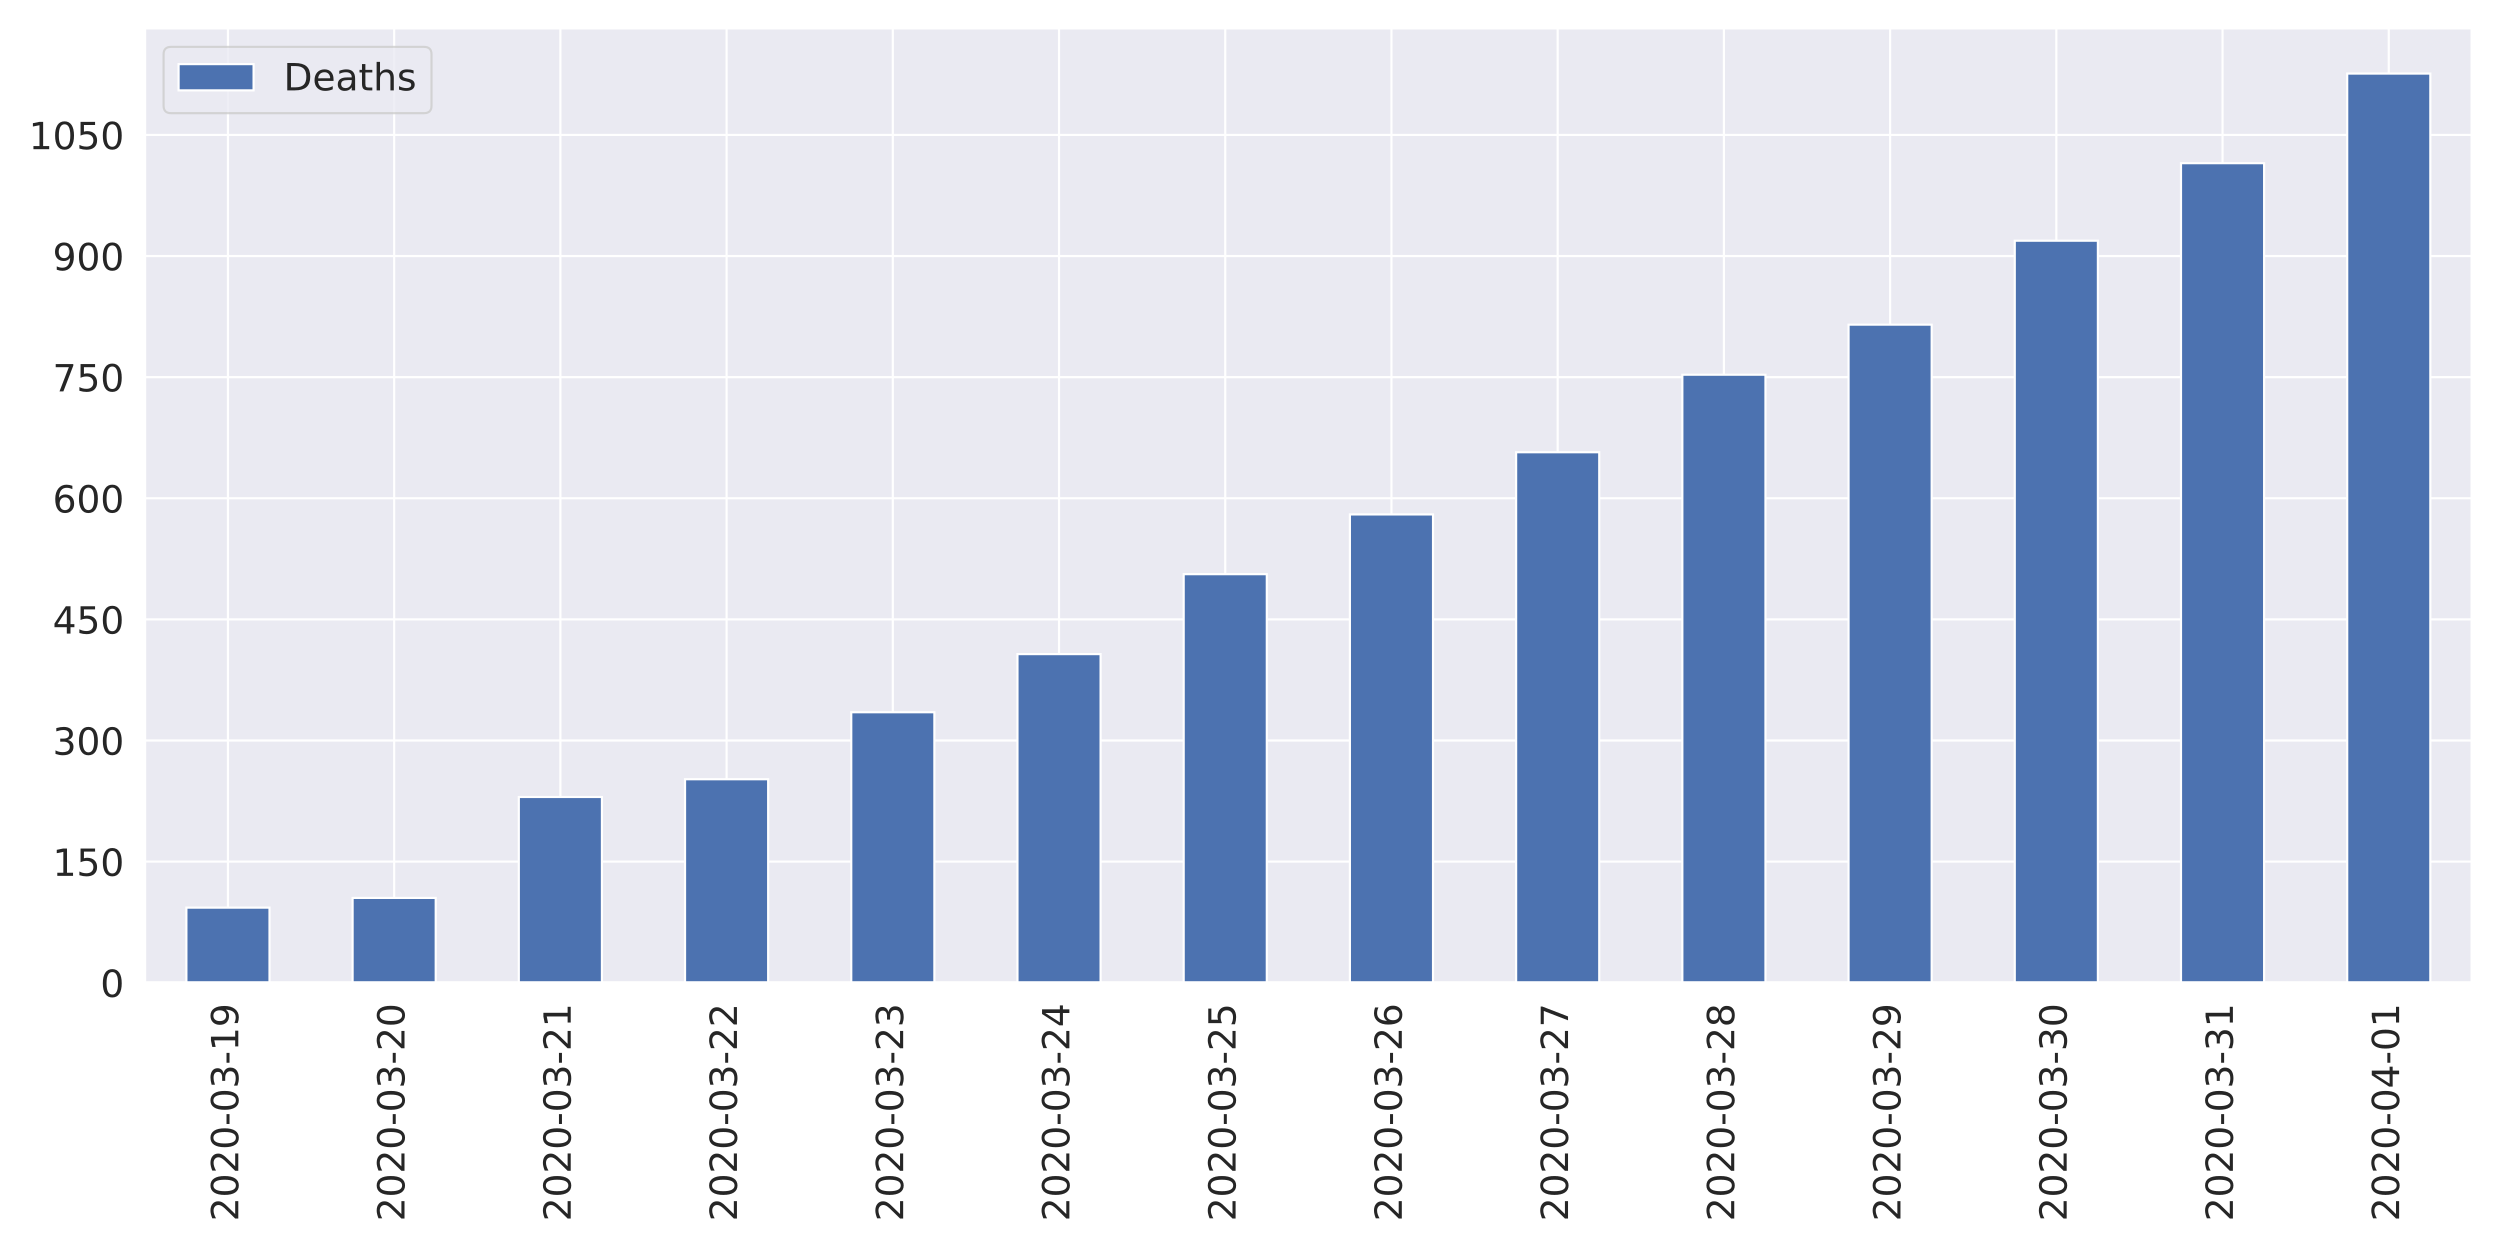
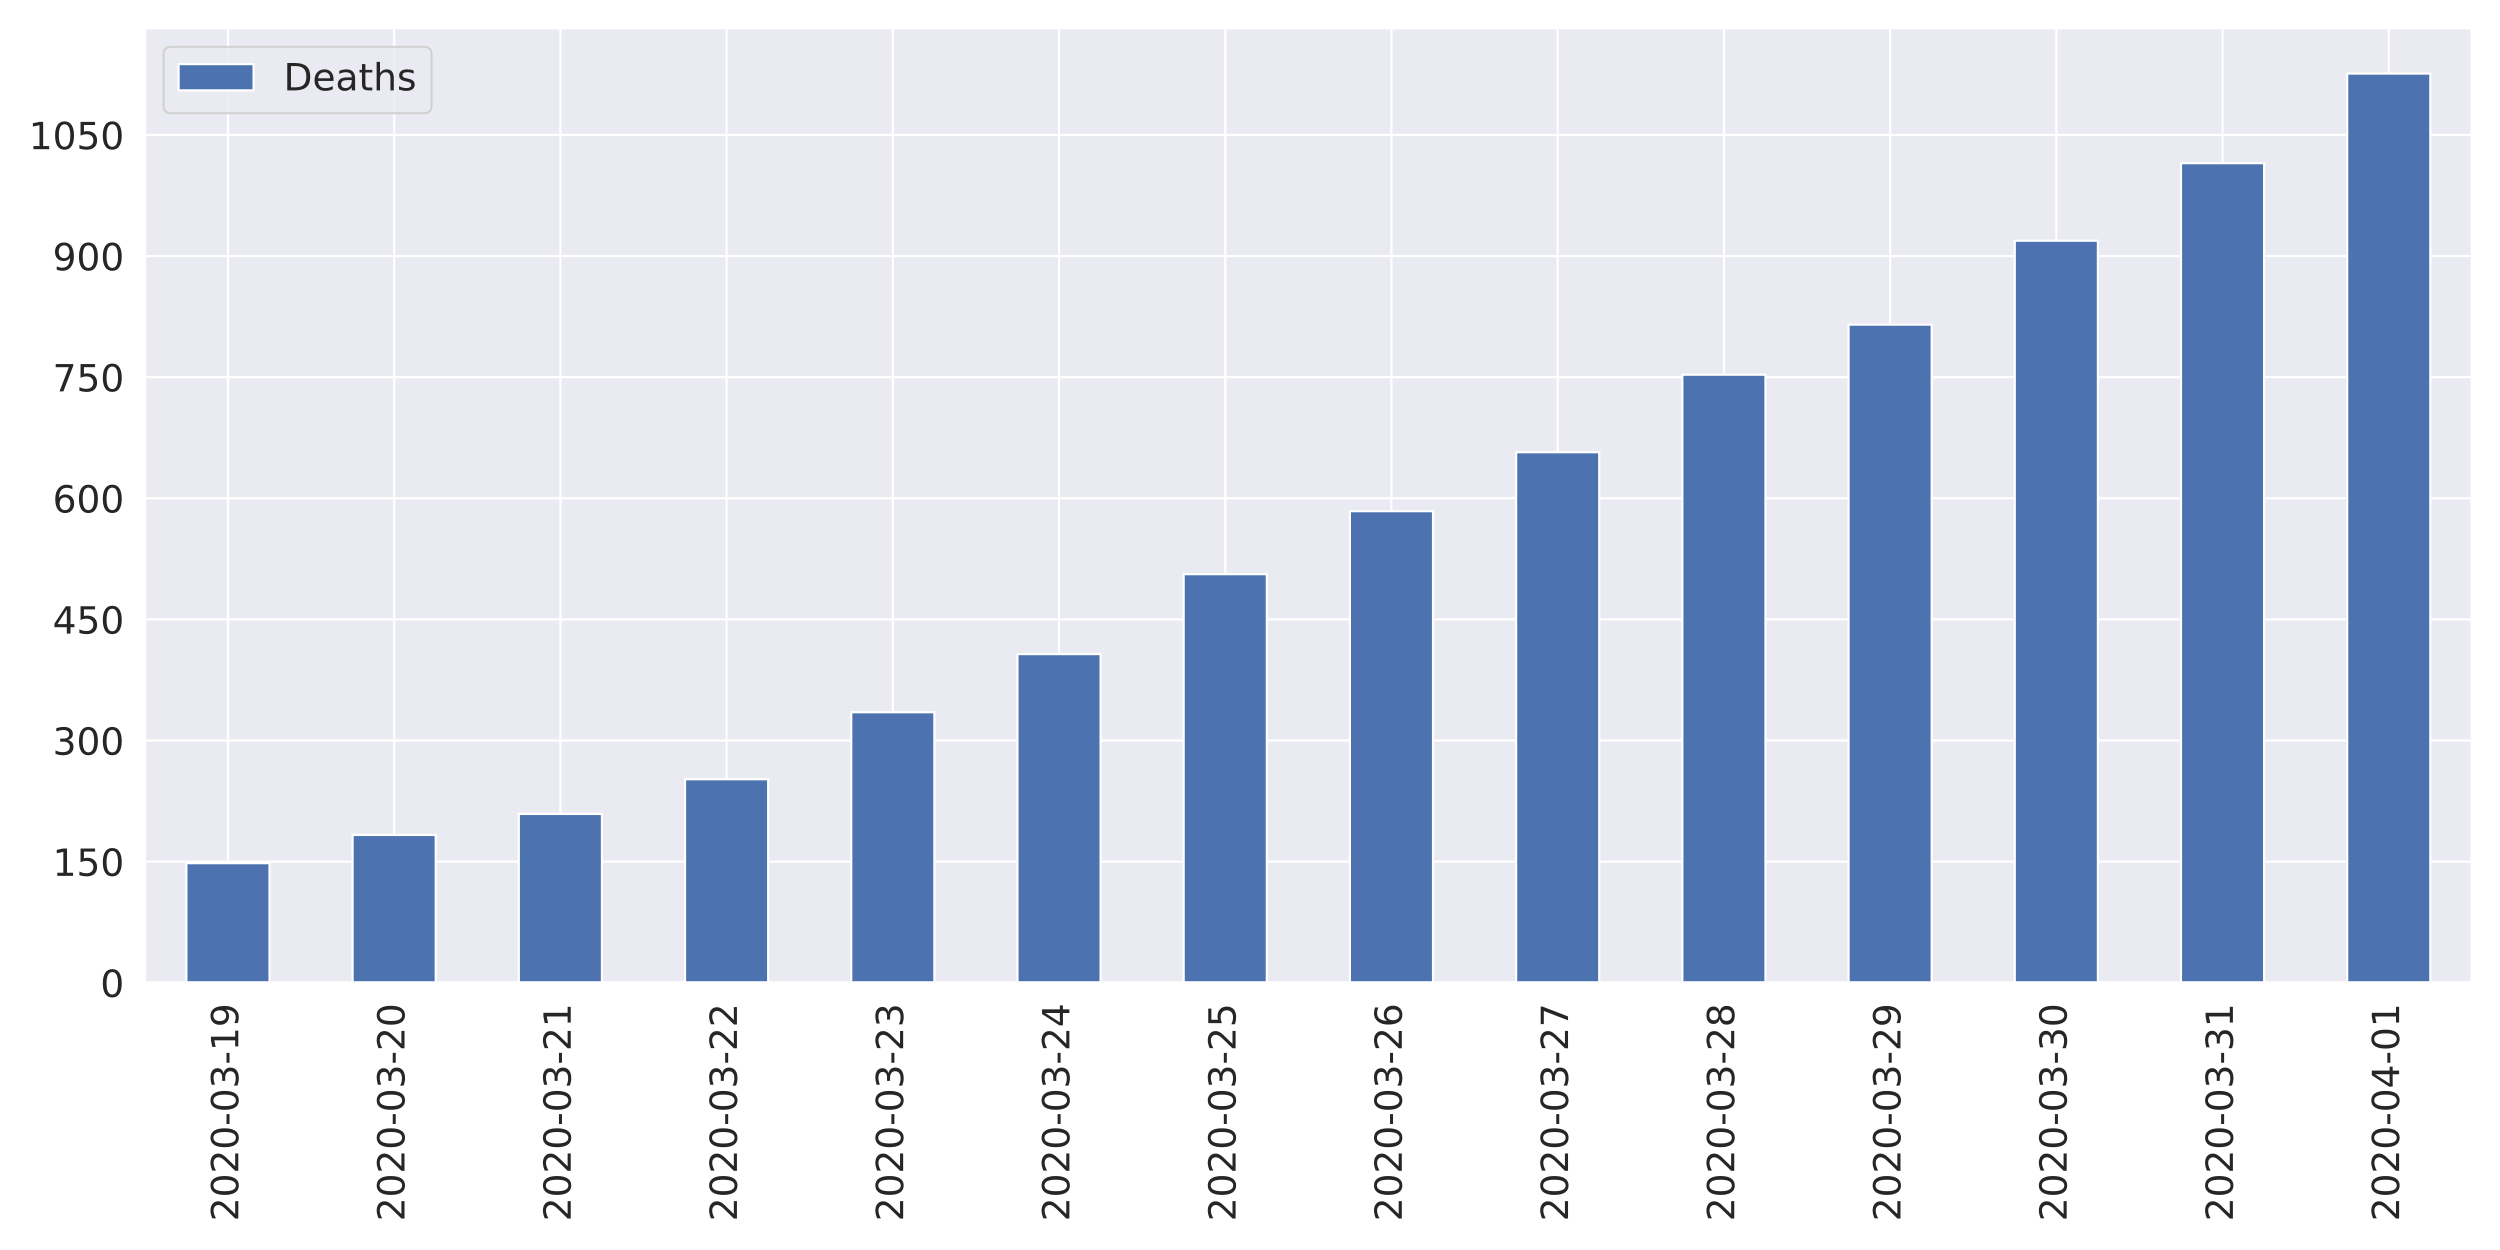
<svg xmlns="http://www.w3.org/2000/svg" xmlns:xlink="http://www.w3.org/1999/xlink" height="576pt" version="1.1" viewBox="0 0 1152 576" width="1152pt">
  <defs>
    <style type="text/css">
*{stroke-linecap:butt;stroke-linejoin:round;}
  </style>
  </defs>
  <g id="figure_1">
    <g id="patch_1">
      <path d="M 0 576  L 1152 576  L 1152 0  L 0 0  z " style="fill:#ffffff;" />
    </g>
    <g id="axes_1">
      <g id="patch_2">
        <path d="M 66.74 452.83  L 1139.04 452.83  L 1139.04 12.96  L 66.74 12.96  z " style="fill:#eaeaf2;" />
      </g>
      <g id="matplotlib.axis_1">
        <g id="xtick_1">
          <g id="line2d_1">
            <path clip-path="url(#p37a62f35dd)" d="M 105.036 452.83  L 105.036 12.96  " style="fill:none;stroke:#ffffff;stroke-linecap:round;" />
          </g>
          <g id="text_1">
            <defs>
              <path d="M 19.188 8.297  L 53.609 8.297  L 53.609 0  L 7.328 0  L 7.328 8.297  Q 12.938 14.109 22.625 23.891  Q 32.328 33.688 34.812 36.531  Q 39.547 41.844 41.422 45.531  Q 43.312 49.219 43.312 52.781  Q 43.312 58.594 39.234 62.25  Q 35.156 65.922 28.609 65.922  Q 23.969 65.922 18.812 64.312  Q 13.672 62.703 7.812 59.422  L 7.812 69.391  Q 13.766 71.781 18.938 73  Q 24.125 74.219 28.422 74.219  Q 39.75 74.219 46.484 68.547  Q 53.219 62.891 53.219 53.422  Q 53.219 48.922 51.531 44.891  Q 49.859 40.875 45.406 35.406  Q 44.188 33.984 37.641 27.219  Q 31.109 20.453 19.188 8.297  z " id="DejaVuSans-50" />
              <path d="M 31.781 66.406  Q 24.172 66.406 20.328 58.906  Q 16.5 51.422 16.5 36.375  Q 16.5 21.391 20.328 13.891  Q 24.172 6.391 31.781 6.391  Q 39.453 6.391 43.281 13.891  Q 47.125 21.391 47.125 36.375  Q 47.125 51.422 43.281 58.906  Q 39.453 66.406 31.781 66.406  z M 31.781 74.219  Q 44.047 74.219 50.516 64.516  Q 56.984 54.828 56.984 36.375  Q 56.984 17.969 50.516 8.266  Q 44.047 -1.422 31.781 -1.422  Q 19.531 -1.422 13.062 8.266  Q 6.594 17.969 6.594 36.375  Q 6.594 54.828 13.062 64.516  Q 19.531 74.219 31.781 74.219  z " id="DejaVuSans-48" />
              <path d="M 4.891 31.391  L 31.203 31.391  L 31.203 23.391  L 4.891 23.391  z " id="DejaVuSans-45" />
              <path d="M 40.578 39.312  Q 47.656 37.797 51.625 33  Q 55.609 28.219 55.609 21.188  Q 55.609 10.406 48.188 4.484  Q 40.766 -1.422 27.094 -1.422  Q 22.516 -1.422 17.656 -0.516  Q 12.797 0.391 7.625 2.203  L 7.625 11.719  Q 11.719 9.328 16.594 8.109  Q 21.484 6.891 26.812 6.891  Q 36.078 6.891 40.938 10.547  Q 45.797 14.203 45.797 21.188  Q 45.797 27.641 41.281 31.266  Q 36.766 34.906 28.719 34.906  L 20.219 34.906  L 20.219 43.016  L 29.109 43.016  Q 36.375 43.016 40.234 45.922  Q 44.094 48.828 44.094 54.297  Q 44.094 59.906 40.109 62.906  Q 36.141 65.922 28.719 65.922  Q 24.656 65.922 20.016 65.031  Q 15.375 64.156 9.812 62.312  L 9.812 71.094  Q 15.438 72.656 20.344 73.438  Q 25.25 74.219 29.594 74.219  Q 40.828 74.219 47.359 69.109  Q 53.906 64.016 53.906 55.328  Q 53.906 49.266 50.438 45.094  Q 46.969 40.922 40.578 39.312  z " id="DejaVuSans-51" />
              <path d="M 12.406 8.297  L 28.516 8.297  L 28.516 63.922  L 10.984 60.406  L 10.984 69.391  L 28.422 72.906  L 38.281 72.906  L 38.281 8.297  L 54.391 8.297  L 54.391 0  L 12.406 0  z " id="DejaVuSans-49" />
              <path d="M 10.984 1.516  L 10.984 10.5  Q 14.703 8.734 18.5 7.812  Q 22.312 6.891 25.984 6.891  Q 35.75 6.891 40.891 13.453  Q 46.047 20.016 46.781 33.406  Q 43.953 29.203 39.594 26.953  Q 35.25 24.703 29.984 24.703  Q 19.047 24.703 12.672 31.312  Q 6.297 37.938 6.297 49.422  Q 6.297 60.641 12.938 67.422  Q 19.578 74.219 30.609 74.219  Q 43.266 74.219 49.922 64.516  Q 56.594 54.828 56.594 36.375  Q 56.594 19.141 48.406 8.859  Q 40.234 -1.422 26.422 -1.422  Q 22.703 -1.422 18.891 -0.688  Q 15.094 0.047 10.984 1.516  z M 30.609 32.422  Q 37.25 32.422 41.125 36.953  Q 45.016 41.5 45.016 49.422  Q 45.016 57.281 41.125 61.844  Q 37.25 66.406 30.609 66.406  Q 23.969 66.406 20.094 61.844  Q 16.219 57.281 16.219 49.422  Q 16.219 41.5 20.094 36.953  Q 23.969 32.422 30.609 32.422  z " id="DejaVuSans-57" />
            </defs>
            <g style="fill:#262626;" transform="translate(109.8046 562.7538)rotate(-90)scale(0.1728 -0.1728)">
              <use xlink:href="#DejaVuSans-50" />
              <use x="63.623" xlink:href="#DejaVuSans-48" />
              <use x="127.246" xlink:href="#DejaVuSans-50" />
              <use x="190.869" xlink:href="#DejaVuSans-48" />
              <use x="254.492" xlink:href="#DejaVuSans-45" />
              <use x="290.576" xlink:href="#DejaVuSans-48" />
              <use x="354.199" xlink:href="#DejaVuSans-51" />
              <use x="417.822" xlink:href="#DejaVuSans-45" />
              <use x="453.906" xlink:href="#DejaVuSans-49" />
              <use x="517.529" xlink:href="#DejaVuSans-57" />
            </g>
          </g>
        </g>
        <g id="xtick_2">
          <g id="line2d_2">
            <path clip-path="url(#p37a62f35dd)" d="M 181.629 452.83  L 181.629 12.96  " style="fill:none;stroke:#ffffff;stroke-linecap:round;" />
          </g>
          <g id="text_2">
            <g style="fill:#262626;" transform="translate(186.3975 562.7538)rotate(-90)scale(0.1728 -0.1728)">
              <use xlink:href="#DejaVuSans-50" />
              <use x="63.623" xlink:href="#DejaVuSans-48" />
              <use x="127.246" xlink:href="#DejaVuSans-50" />
              <use x="190.869" xlink:href="#DejaVuSans-48" />
              <use x="254.492" xlink:href="#DejaVuSans-45" />
              <use x="290.576" xlink:href="#DejaVuSans-48" />
              <use x="354.199" xlink:href="#DejaVuSans-51" />
              <use x="417.822" xlink:href="#DejaVuSans-45" />
              <use x="453.906" xlink:href="#DejaVuSans-50" />
              <use x="517.529" xlink:href="#DejaVuSans-48" />
            </g>
          </g>
        </g>
        <g id="xtick_3">
          <g id="line2d_3">
            <path clip-path="url(#p37a62f35dd)" d="M 258.222 452.83  L 258.222 12.96  " style="fill:none;stroke:#ffffff;stroke-linecap:round;" />
          </g>
          <g id="text_3">
            <g style="fill:#262626;" transform="translate(262.9903 562.7538)rotate(-90)scale(0.1728 -0.1728)">
              <use xlink:href="#DejaVuSans-50" />
              <use x="63.623" xlink:href="#DejaVuSans-48" />
              <use x="127.246" xlink:href="#DejaVuSans-50" />
              <use x="190.869" xlink:href="#DejaVuSans-48" />
              <use x="254.492" xlink:href="#DejaVuSans-45" />
              <use x="290.576" xlink:href="#DejaVuSans-48" />
              <use x="354.199" xlink:href="#DejaVuSans-51" />
              <use x="417.822" xlink:href="#DejaVuSans-45" />
              <use x="453.906" xlink:href="#DejaVuSans-50" />
              <use x="517.529" xlink:href="#DejaVuSans-49" />
            </g>
          </g>
        </g>
        <g id="xtick_4">
          <g id="line2d_4">
            <path clip-path="url(#p37a62f35dd)" d="M 334.815 452.83  L 334.815 12.96  " style="fill:none;stroke:#ffffff;stroke-linecap:round;" />
          </g>
          <g id="text_4">
            <g style="fill:#262626;" transform="translate(339.5832 562.7538)rotate(-90)scale(0.1728 -0.1728)">
              <use xlink:href="#DejaVuSans-50" />
              <use x="63.623" xlink:href="#DejaVuSans-48" />
              <use x="127.246" xlink:href="#DejaVuSans-50" />
              <use x="190.869" xlink:href="#DejaVuSans-48" />
              <use x="254.492" xlink:href="#DejaVuSans-45" />
              <use x="290.576" xlink:href="#DejaVuSans-48" />
              <use x="354.199" xlink:href="#DejaVuSans-51" />
              <use x="417.822" xlink:href="#DejaVuSans-45" />
              <use x="453.906" xlink:href="#DejaVuSans-50" />
              <use x="517.529" xlink:href="#DejaVuSans-50" />
            </g>
          </g>
        </g>
        <g id="xtick_5">
          <g id="line2d_5">
            <path clip-path="url(#p37a62f35dd)" d="M 411.408 452.83  L 411.408 12.96  " style="fill:none;stroke:#ffffff;stroke-linecap:round;" />
          </g>
          <g id="text_5">
            <g style="fill:#262626;" transform="translate(416.1761 562.7538)rotate(-90)scale(0.1728 -0.1728)">
              <use xlink:href="#DejaVuSans-50" />
              <use x="63.623" xlink:href="#DejaVuSans-48" />
              <use x="127.246" xlink:href="#DejaVuSans-50" />
              <use x="190.869" xlink:href="#DejaVuSans-48" />
              <use x="254.492" xlink:href="#DejaVuSans-45" />
              <use x="290.576" xlink:href="#DejaVuSans-48" />
              <use x="354.199" xlink:href="#DejaVuSans-51" />
              <use x="417.822" xlink:href="#DejaVuSans-45" />
              <use x="453.906" xlink:href="#DejaVuSans-50" />
              <use x="517.529" xlink:href="#DejaVuSans-51" />
            </g>
          </g>
        </g>
        <g id="xtick_6">
          <g id="line2d_6">
            <path clip-path="url(#p37a62f35dd)" d="M 488.001 452.83  L 488.001 12.96  " style="fill:none;stroke:#ffffff;stroke-linecap:round;" />
          </g>
          <g id="text_6">
            <defs>
              <path d="M 37.797 64.312  L 12.891 25.391  L 37.797 25.391  z M 35.203 72.906  L 47.609 72.906  L 47.609 25.391  L 58.016 25.391  L 58.016 17.188  L 47.609 17.188  L 47.609 0  L 37.797 0  L 37.797 17.188  L 4.891 17.188  L 4.891 26.703  z " id="DejaVuSans-52" />
            </defs>
            <g style="fill:#262626;" transform="translate(492.7689 562.7538)rotate(-90)scale(0.1728 -0.1728)">
              <use xlink:href="#DejaVuSans-50" />
              <use x="63.623" xlink:href="#DejaVuSans-48" />
              <use x="127.246" xlink:href="#DejaVuSans-50" />
              <use x="190.869" xlink:href="#DejaVuSans-48" />
              <use x="254.492" xlink:href="#DejaVuSans-45" />
              <use x="290.576" xlink:href="#DejaVuSans-48" />
              <use x="354.199" xlink:href="#DejaVuSans-51" />
              <use x="417.822" xlink:href="#DejaVuSans-45" />
              <use x="453.906" xlink:href="#DejaVuSans-50" />
              <use x="517.529" xlink:href="#DejaVuSans-52" />
            </g>
          </g>
        </g>
        <g id="xtick_7">
          <g id="line2d_7">
            <path clip-path="url(#p37a62f35dd)" d="M 564.594 452.83  L 564.594 12.96  " style="fill:none;stroke:#ffffff;stroke-linecap:round;" />
          </g>
          <g id="text_7">
            <defs>
              <path d="M 10.797 72.906  L 49.516 72.906  L 49.516 64.594  L 19.828 64.594  L 19.828 46.734  Q 21.969 47.469 24.109 47.828  Q 26.266 48.188 28.422 48.188  Q 40.625 48.188 47.75 41.5  Q 54.891 34.812 54.891 23.391  Q 54.891 11.625 47.562 5.094  Q 40.234 -1.422 26.906 -1.422  Q 22.312 -1.422 17.547 -0.641  Q 12.797 0.141 7.719 1.703  L 7.719 11.625  Q 12.109 9.234 16.797 8.062  Q 21.484 6.891 26.703 6.891  Q 35.156 6.891 40.078 11.328  Q 45.016 15.766 45.016 23.391  Q 45.016 31 40.078 35.438  Q 35.156 39.891 26.703 39.891  Q 22.75 39.891 18.812 39.016  Q 14.891 38.141 10.797 36.281  z " id="DejaVuSans-53" />
            </defs>
            <g style="fill:#262626;" transform="translate(569.3618 562.7538)rotate(-90)scale(0.1728 -0.1728)">
              <use xlink:href="#DejaVuSans-50" />
              <use x="63.623" xlink:href="#DejaVuSans-48" />
              <use x="127.246" xlink:href="#DejaVuSans-50" />
              <use x="190.869" xlink:href="#DejaVuSans-48" />
              <use x="254.492" xlink:href="#DejaVuSans-45" />
              <use x="290.576" xlink:href="#DejaVuSans-48" />
              <use x="354.199" xlink:href="#DejaVuSans-51" />
              <use x="417.822" xlink:href="#DejaVuSans-45" />
              <use x="453.906" xlink:href="#DejaVuSans-50" />
              <use x="517.529" xlink:href="#DejaVuSans-53" />
            </g>
          </g>
        </g>
        <g id="xtick_8">
          <g id="line2d_8">
            <path clip-path="url(#p37a62f35dd)" d="M 641.186 452.83  L 641.186 12.96  " style="fill:none;stroke:#ffffff;stroke-linecap:round;" />
          </g>
          <g id="text_8">
            <defs>
              <path d="M 33.016 40.375  Q 26.375 40.375 22.484 35.828  Q 18.609 31.297 18.609 23.391  Q 18.609 15.531 22.484 10.953  Q 26.375 6.391 33.016 6.391  Q 39.656 6.391 43.531 10.953  Q 47.406 15.531 47.406 23.391  Q 47.406 31.297 43.531 35.828  Q 39.656 40.375 33.016 40.375  z M 52.594 71.297  L 52.594 62.312  Q 48.875 64.062 45.094 64.984  Q 41.312 65.922 37.594 65.922  Q 27.828 65.922 22.672 59.328  Q 17.531 52.734 16.797 39.406  Q 19.672 43.656 24.016 45.922  Q 28.375 48.188 33.594 48.188  Q 44.578 48.188 50.953 41.516  Q 57.328 34.859 57.328 23.391  Q 57.328 12.156 50.688 5.359  Q 44.047 -1.422 33.016 -1.422  Q 20.359 -1.422 13.672 8.266  Q 6.984 17.969 6.984 36.375  Q 6.984 53.656 15.188 63.938  Q 23.391 74.219 37.203 74.219  Q 40.922 74.219 44.703 73.484  Q 48.484 72.75 52.594 71.297  z " id="DejaVuSans-54" />
            </defs>
            <g style="fill:#262626;" transform="translate(645.9546 562.7538)rotate(-90)scale(0.1728 -0.1728)">
              <use xlink:href="#DejaVuSans-50" />
              <use x="63.623" xlink:href="#DejaVuSans-48" />
              <use x="127.246" xlink:href="#DejaVuSans-50" />
              <use x="190.869" xlink:href="#DejaVuSans-48" />
              <use x="254.492" xlink:href="#DejaVuSans-45" />
              <use x="290.576" xlink:href="#DejaVuSans-48" />
              <use x="354.199" xlink:href="#DejaVuSans-51" />
              <use x="417.822" xlink:href="#DejaVuSans-45" />
              <use x="453.906" xlink:href="#DejaVuSans-50" />
              <use x="517.529" xlink:href="#DejaVuSans-54" />
            </g>
          </g>
        </g>
        <g id="xtick_9">
          <g id="line2d_9">
            <path clip-path="url(#p37a62f35dd)" d="M 717.779 452.83  L 717.779 12.96  " style="fill:none;stroke:#ffffff;stroke-linecap:round;" />
          </g>
          <g id="text_9">
            <defs>
              <path d="M 8.203 72.906  L 55.078 72.906  L 55.078 68.703  L 28.609 0  L 18.312 0  L 43.219 64.594  L 8.203 64.594  z " id="DejaVuSans-55" />
            </defs>
            <g style="fill:#262626;" transform="translate(722.5475 562.7538)rotate(-90)scale(0.1728 -0.1728)">
              <use xlink:href="#DejaVuSans-50" />
              <use x="63.623" xlink:href="#DejaVuSans-48" />
              <use x="127.246" xlink:href="#DejaVuSans-50" />
              <use x="190.869" xlink:href="#DejaVuSans-48" />
              <use x="254.492" xlink:href="#DejaVuSans-45" />
              <use x="290.576" xlink:href="#DejaVuSans-48" />
              <use x="354.199" xlink:href="#DejaVuSans-51" />
              <use x="417.822" xlink:href="#DejaVuSans-45" />
              <use x="453.906" xlink:href="#DejaVuSans-50" />
              <use x="517.529" xlink:href="#DejaVuSans-55" />
            </g>
          </g>
        </g>
        <g id="xtick_10">
          <g id="line2d_10">
            <path clip-path="url(#p37a62f35dd)" d="M 794.372 452.83  L 794.372 12.96  " style="fill:none;stroke:#ffffff;stroke-linecap:round;" />
          </g>
          <g id="text_10">
            <defs>
              <path d="M 31.781 34.625  Q 24.75 34.625 20.719 30.859  Q 16.703 27.094 16.703 20.516  Q 16.703 13.922 20.719 10.156  Q 24.75 6.391 31.781 6.391  Q 38.812 6.391 42.859 10.172  Q 46.922 13.969 46.922 20.516  Q 46.922 27.094 42.891 30.859  Q 38.875 34.625 31.781 34.625  z M 21.922 38.812  Q 15.578 40.375 12.031 44.719  Q 8.5 49.078 8.5 55.328  Q 8.5 64.062 14.719 69.141  Q 20.953 74.219 31.781 74.219  Q 42.672 74.219 48.875 69.141  Q 55.078 64.062 55.078 55.328  Q 55.078 49.078 51.531 44.719  Q 48 40.375 41.703 38.812  Q 48.828 37.156 52.797 32.312  Q 56.781 27.484 56.781 20.516  Q 56.781 9.906 50.312 4.234  Q 43.844 -1.422 31.781 -1.422  Q 19.734 -1.422 13.25 4.234  Q 6.781 9.906 6.781 20.516  Q 6.781 27.484 10.781 32.312  Q 14.797 37.156 21.922 38.812  z M 18.312 54.391  Q 18.312 48.734 21.844 45.562  Q 25.391 42.391 31.781 42.391  Q 38.141 42.391 41.719 45.562  Q 45.312 48.734 45.312 54.391  Q 45.312 60.062 41.719 63.234  Q 38.141 66.406 31.781 66.406  Q 25.391 66.406 21.844 63.234  Q 18.312 60.062 18.312 54.391  z " id="DejaVuSans-56" />
            </defs>
            <g style="fill:#262626;" transform="translate(799.1403 562.7538)rotate(-90)scale(0.1728 -0.1728)">
              <use xlink:href="#DejaVuSans-50" />
              <use x="63.623" xlink:href="#DejaVuSans-48" />
              <use x="127.246" xlink:href="#DejaVuSans-50" />
              <use x="190.869" xlink:href="#DejaVuSans-48" />
              <use x="254.492" xlink:href="#DejaVuSans-45" />
              <use x="290.576" xlink:href="#DejaVuSans-48" />
              <use x="354.199" xlink:href="#DejaVuSans-51" />
              <use x="417.822" xlink:href="#DejaVuSans-45" />
              <use x="453.906" xlink:href="#DejaVuSans-50" />
              <use x="517.529" xlink:href="#DejaVuSans-56" />
            </g>
          </g>
        </g>
        <g id="xtick_11">
          <g id="line2d_11">
            <path clip-path="url(#p37a62f35dd)" d="M 870.965 452.83  L 870.965 12.96  " style="fill:none;stroke:#ffffff;stroke-linecap:round;" />
          </g>
          <g id="text_11">
            <g style="fill:#262626;" transform="translate(875.7332 562.7538)rotate(-90)scale(0.1728 -0.1728)">
              <use xlink:href="#DejaVuSans-50" />
              <use x="63.623" xlink:href="#DejaVuSans-48" />
              <use x="127.246" xlink:href="#DejaVuSans-50" />
              <use x="190.869" xlink:href="#DejaVuSans-48" />
              <use x="254.492" xlink:href="#DejaVuSans-45" />
              <use x="290.576" xlink:href="#DejaVuSans-48" />
              <use x="354.199" xlink:href="#DejaVuSans-51" />
              <use x="417.822" xlink:href="#DejaVuSans-45" />
              <use x="453.906" xlink:href="#DejaVuSans-50" />
              <use x="517.529" xlink:href="#DejaVuSans-57" />
            </g>
          </g>
        </g>
        <g id="xtick_12">
          <g id="line2d_12">
            <path clip-path="url(#p37a62f35dd)" d="M 947.558 452.83  L 947.558 12.96  " style="fill:none;stroke:#ffffff;stroke-linecap:round;" />
          </g>
          <g id="text_12">
            <g style="fill:#262626;" transform="translate(952.3261 562.7538)rotate(-90)scale(0.1728 -0.1728)">
              <use xlink:href="#DejaVuSans-50" />
              <use x="63.623" xlink:href="#DejaVuSans-48" />
              <use x="127.246" xlink:href="#DejaVuSans-50" />
              <use x="190.869" xlink:href="#DejaVuSans-48" />
              <use x="254.492" xlink:href="#DejaVuSans-45" />
              <use x="290.576" xlink:href="#DejaVuSans-48" />
              <use x="354.199" xlink:href="#DejaVuSans-51" />
              <use x="417.822" xlink:href="#DejaVuSans-45" />
              <use x="453.906" xlink:href="#DejaVuSans-51" />
              <use x="517.529" xlink:href="#DejaVuSans-48" />
            </g>
          </g>
        </g>
        <g id="xtick_13">
          <g id="line2d_13">
            <path clip-path="url(#p37a62f35dd)" d="M 1024.151 452.83  L 1024.151 12.96  " style="fill:none;stroke:#ffffff;stroke-linecap:round;" />
          </g>
          <g id="text_13">
            <g style="fill:#262626;" transform="translate(1028.919 562.7538)rotate(-90)scale(0.1728 -0.1728)">
              <use xlink:href="#DejaVuSans-50" />
              <use x="63.623" xlink:href="#DejaVuSans-48" />
              <use x="127.246" xlink:href="#DejaVuSans-50" />
              <use x="190.869" xlink:href="#DejaVuSans-48" />
              <use x="254.492" xlink:href="#DejaVuSans-45" />
              <use x="290.576" xlink:href="#DejaVuSans-48" />
              <use x="354.199" xlink:href="#DejaVuSans-51" />
              <use x="417.822" xlink:href="#DejaVuSans-45" />
              <use x="453.906" xlink:href="#DejaVuSans-51" />
              <use x="517.529" xlink:href="#DejaVuSans-49" />
            </g>
          </g>
        </g>
        <g id="xtick_14">
          <g id="line2d_14">
            <path clip-path="url(#p37a62f35dd)" d="M 1100.744 452.83  L 1100.744 12.96  " style="fill:none;stroke:#ffffff;stroke-linecap:round;" />
          </g>
          <g id="text_14">
            <g style="fill:#262626;" transform="translate(1105.512 562.7538)rotate(-90)scale(0.1728 -0.1728)">
              <use xlink:href="#DejaVuSans-50" />
              <use x="63.623" xlink:href="#DejaVuSans-48" />
              <use x="127.246" xlink:href="#DejaVuSans-50" />
              <use x="190.869" xlink:href="#DejaVuSans-48" />
              <use x="254.492" xlink:href="#DejaVuSans-45" />
              <use x="290.576" xlink:href="#DejaVuSans-48" />
              <use x="354.199" xlink:href="#DejaVuSans-52" />
              <use x="417.822" xlink:href="#DejaVuSans-45" />
              <use x="453.906" xlink:href="#DejaVuSans-48" />
              <use x="517.529" xlink:href="#DejaVuSans-49" />
            </g>
          </g>
        </g>
      </g>
      <g id="matplotlib.axis_2">
        <g id="ytick_1">
          <g id="line2d_15">
            <path clip-path="url(#p37a62f35dd)" d="M 66.74 452.83  L 1139.04 452.83  " style="fill:none;stroke:#ffffff;stroke-linecap:round;" />
          </g>
          <g id="text_15">
            <g style="fill:#262626;" transform="translate(46.2456 459.3951)scale(0.1728 -0.1728)">
              <use xlink:href="#DejaVuSans-48" />
            </g>
          </g>
        </g>
        <g id="ytick_2">
          <g id="line2d_16">
            <path clip-path="url(#p37a62f35dd)" d="M 66.74 397.023  L 1139.04 397.023  " style="fill:none;stroke:#ffffff;stroke-linecap:round;" />
          </g>
          <g id="text_16">
            <g style="fill:#262626;" transform="translate(24.2568 403.5881)scale(0.1728 -0.1728)">
              <use xlink:href="#DejaVuSans-49" />
              <use x="63.623" xlink:href="#DejaVuSans-53" />
              <use x="127.246" xlink:href="#DejaVuSans-48" />
            </g>
          </g>
        </g>
        <g id="ytick_3">
          <g id="line2d_17">
            <path clip-path="url(#p37a62f35dd)" d="M 66.74 341.216  L 1139.04 341.216  " style="fill:none;stroke:#ffffff;stroke-linecap:round;" />
          </g>
          <g id="text_17">
            <g style="fill:#262626;" transform="translate(24.2568 347.7812)scale(0.1728 -0.1728)">
              <use xlink:href="#DejaVuSans-51" />
              <use x="63.623" xlink:href="#DejaVuSans-48" />
              <use x="127.246" xlink:href="#DejaVuSans-48" />
            </g>
          </g>
        </g>
        <g id="ytick_4">
          <g id="line2d_18">
            <path clip-path="url(#p37a62f35dd)" d="M 66.74 285.409  L 1139.04 285.409  " style="fill:none;stroke:#ffffff;stroke-linecap:round;" />
          </g>
          <g id="text_18">
            <g style="fill:#262626;" transform="translate(24.2568 291.9743)scale(0.1728 -0.1728)">
              <use xlink:href="#DejaVuSans-52" />
              <use x="63.623" xlink:href="#DejaVuSans-53" />
              <use x="127.246" xlink:href="#DejaVuSans-48" />
            </g>
          </g>
        </g>
        <g id="ytick_5">
          <g id="line2d_19">
            <path clip-path="url(#p37a62f35dd)" d="M 66.74 229.602  L 1139.04 229.602  " style="fill:none;stroke:#ffffff;stroke-linecap:round;" />
          </g>
          <g id="text_19">
            <g style="fill:#262626;" transform="translate(24.2568 236.1674)scale(0.1728 -0.1728)">
              <use xlink:href="#DejaVuSans-54" />
              <use x="63.623" xlink:href="#DejaVuSans-48" />
              <use x="127.246" xlink:href="#DejaVuSans-48" />
            </g>
          </g>
        </g>
        <g id="ytick_6">
          <g id="line2d_20">
            <path clip-path="url(#p37a62f35dd)" d="M 66.74 173.795  L 1139.04 173.795  " style="fill:none;stroke:#ffffff;stroke-linecap:round;" />
          </g>
          <g id="text_20">
            <g style="fill:#262626;" transform="translate(24.2568 180.3605)scale(0.1728 -0.1728)">
              <use xlink:href="#DejaVuSans-55" />
              <use x="63.623" xlink:href="#DejaVuSans-53" />
              <use x="127.246" xlink:href="#DejaVuSans-48" />
            </g>
          </g>
        </g>
        <g id="ytick_7">
          <g id="line2d_21">
            <path clip-path="url(#p37a62f35dd)" d="M 66.74 117.989  L 1139.04 117.989  " style="fill:none;stroke:#ffffff;stroke-linecap:round;" />
          </g>
          <g id="text_21">
            <g style="fill:#262626;" transform="translate(24.2568 124.5536)scale(0.1728 -0.1728)">
              <use xlink:href="#DejaVuSans-57" />
              <use x="63.623" xlink:href="#DejaVuSans-48" />
              <use x="127.246" xlink:href="#DejaVuSans-48" />
            </g>
          </g>
        </g>
        <g id="ytick_8">
          <g id="line2d_22">
            <path clip-path="url(#p37a62f35dd)" d="M 66.74 62.182  L 1139.04 62.182  " style="fill:none;stroke:#ffffff;stroke-linecap:round;" />
          </g>
          <g id="text_22">
            <g style="fill:#262626;" transform="translate(13.2624 68.74674)scale(0.1728 -0.1728)">
              <use xlink:href="#DejaVuSans-49" />
              <use x="63.623" xlink:href="#DejaVuSans-48" />
              <use x="127.246" xlink:href="#DejaVuSans-53" />
              <use x="190.869" xlink:href="#DejaVuSans-48" />
            </g>
          </g>
        </g>
      </g>
      <g id="patch_3">
-         <path clip-path="url(#p37a62f35dd)" d="M 85.888 452.83  L 124.185 452.83  L 124.185 418.23  L 85.888 418.23  z " style="fill:#4c72b0;stroke:#ffffff;stroke-linejoin:miter;" />
+         <path clip-path="url(#p37a62f35dd)" d="M 85.888 452.83  L 124.185 452.83  L 124.185 397.767  L 85.888 397.767  z " style="fill:#4c72b0;stroke:#ffffff;stroke-linejoin:miter;" />
      </g>
      <g id="patch_4">
-         <path clip-path="url(#p37a62f35dd)" d="M 162.481 452.83  L 200.778 452.83  L 200.778 413.765  L 162.481 413.765  z " style="fill:#4c72b0;stroke:#ffffff;stroke-linejoin:miter;" />
+         <path clip-path="url(#p37a62f35dd)" d="M 162.481 452.83  L 200.778 452.83  L 200.778 384.746  L 162.481 384.746  z " style="fill:#4c72b0;stroke:#ffffff;stroke-linejoin:miter;" />
      </g>
      <g id="patch_5">
-         <path clip-path="url(#p37a62f35dd)" d="M 239.074 452.83  L 277.37 452.83  L 277.37 367.259  L 239.074 367.259  z " style="fill:#4c72b0;stroke:#ffffff;stroke-linejoin:miter;" />
+         <path clip-path="url(#p37a62f35dd)" d="M 239.074 452.83  L 277.37 452.83  L 277.37 375.072  L 239.074 375.072  z " style="fill:#4c72b0;stroke:#ffffff;stroke-linejoin:miter;" />
      </g>
      <g id="patch_6">
        <path clip-path="url(#p37a62f35dd)" d="M 315.667 452.83  L 353.963 452.83  L 353.963 359.074  L 315.667 359.074  z " style="fill:#4c72b0;stroke:#ffffff;stroke-linejoin:miter;" />
      </g>
      <g id="patch_7">
        <path clip-path="url(#p37a62f35dd)" d="M 392.26 452.83  L 430.556 452.83  L 430.556 328.195  L 392.26 328.195  z " style="fill:#4c72b0;stroke:#ffffff;stroke-linejoin:miter;" />
      </g>
      <g id="patch_8">
        <path clip-path="url(#p37a62f35dd)" d="M 468.853 452.83  L 507.149 452.83  L 507.149 301.407  L 468.853 301.407  z " style="fill:#4c72b0;stroke:#ffffff;stroke-linejoin:miter;" />
      </g>
      <g id="patch_9">
        <path clip-path="url(#p37a62f35dd)" d="M 545.445 452.83  L 583.742 452.83  L 583.742 264.575  L 545.445 264.575  z " style="fill:#4c72b0;stroke:#ffffff;stroke-linejoin:miter;" />
      </g>
      <g id="patch_10">
-         <path clip-path="url(#p37a62f35dd)" d="M 622.038 452.83  L 660.335 452.83  L 660.335 237.043  L 622.038 237.043  z " style="fill:#4c72b0;stroke:#ffffff;stroke-linejoin:miter;" />
+         <path clip-path="url(#p37a62f35dd)" d="M 622.038 452.83  L 660.335 452.83  L 660.335 235.555  L 622.038 235.555  z " style="fill:#4c72b0;stroke:#ffffff;stroke-linejoin:miter;" />
      </g>
      <g id="patch_11">
        <path clip-path="url(#p37a62f35dd)" d="M 698.631 452.83  L 736.928 452.83  L 736.928 208.396  L 698.631 208.396  z " style="fill:#4c72b0;stroke:#ffffff;stroke-linejoin:miter;" />
      </g>
      <g id="patch_12">
        <path clip-path="url(#p37a62f35dd)" d="M 775.224 452.83  L 813.52 452.83  L 813.52 172.679  L 775.224 172.679  z " style="fill:#4c72b0;stroke:#ffffff;stroke-linejoin:miter;" />
      </g>
      <g id="patch_13">
        <path clip-path="url(#p37a62f35dd)" d="M 851.817 452.83  L 890.113 452.83  L 890.113 149.613  L 851.817 149.613  z " style="fill:#4c72b0;stroke:#ffffff;stroke-linejoin:miter;" />
      </g>
      <g id="patch_14">
        <path clip-path="url(#p37a62f35dd)" d="M 928.41 452.83  L 966.706 452.83  L 966.706 110.92  L 928.41 110.92  z " style="fill:#4c72b0;stroke:#ffffff;stroke-linejoin:miter;" />
      </g>
      <g id="patch_15">
        <path clip-path="url(#p37a62f35dd)" d="M 1005.003 452.83  L 1043.299 452.83  L 1043.299 75.203  L 1005.003 75.203  z " style="fill:#4c72b0;stroke:#ffffff;stroke-linejoin:miter;" />
      </g>
      <g id="patch_16">
        <path clip-path="url(#p37a62f35dd)" d="M 1081.595 452.83  L 1119.892 452.83  L 1119.892 33.906  L 1081.595 33.906  z " style="fill:#4c72b0;stroke:#ffffff;stroke-linejoin:miter;" />
      </g>
      <g id="patch_17">
        <path d="M 66.74 452.83  L 66.74 12.96  " style="fill:none;stroke:#ffffff;stroke-linecap:square;stroke-linejoin:miter;stroke-width:1.25;" />
      </g>
      <g id="patch_18">
        <path d="M 1139.04 452.83  L 1139.04 12.96  " style="fill:none;stroke:#ffffff;stroke-linecap:square;stroke-linejoin:miter;stroke-width:1.25;" />
      </g>
      <g id="patch_19">
        <path d="M 66.74 452.83  L 1139.04 452.83  " style="fill:none;stroke:#ffffff;stroke-linecap:square;stroke-linejoin:miter;stroke-width:1.25;" />
      </g>
      <g id="patch_20">
        <path d="M 66.74 12.96  L 1139.04 12.96  " style="fill:none;stroke:#ffffff;stroke-linecap:square;stroke-linejoin:miter;stroke-width:1.25;" />
      </g>
      <g id="legend_1">
        <g id="patch_21">
          <path d="M 78.836 52.148  L 195.387 52.148  Q 198.843 52.148 198.843 48.692  L 198.843 25.056  Q 198.843 21.6 195.387 21.6  L 78.836 21.6  Q 75.38 21.6 75.38 25.056  L 75.38 48.692  Q 75.38 52.148 78.836 52.148  z " style="fill:#eaeaf2;opacity:0.8;stroke:#cccccc;stroke-linejoin:miter;" />
        </g>
        <g id="patch_22">
          <path d="M 82.292 41.642  L 116.852 41.642  L 116.852 29.546  L 82.292 29.546  z " style="fill:#4c72b0;stroke:#ffffff;stroke-linejoin:miter;" />
        </g>
        <g id="text_23">
          <defs>
            <path d="M 19.672 64.797  L 19.672 8.109  L 31.594 8.109  Q 46.688 8.109 53.688 14.938  Q 60.688 21.781 60.688 36.531  Q 60.688 51.172 53.688 57.984  Q 46.688 64.797 31.594 64.797  z M 9.812 72.906  L 30.078 72.906  Q 51.266 72.906 61.172 64.094  Q 71.094 55.281 71.094 36.531  Q 71.094 17.672 61.125 8.828  Q 51.172 0 30.078 0  L 9.812 0  z " id="DejaVuSans-68" />
            <path d="M 56.203 29.594  L 56.203 25.203  L 14.891 25.203  Q 15.484 15.922 20.484 11.062  Q 25.484 6.203 34.422 6.203  Q 39.594 6.203 44.453 7.469  Q 49.312 8.734 54.109 11.281  L 54.109 2.781  Q 49.266 0.734 44.188 -0.344  Q 39.109 -1.422 33.891 -1.422  Q 20.797 -1.422 13.156 6.188  Q 5.516 13.812 5.516 26.812  Q 5.516 40.234 12.766 48.109  Q 20.016 56 32.328 56  Q 43.359 56 49.781 48.891  Q 56.203 41.797 56.203 29.594  z M 47.219 32.234  Q 47.125 39.594 43.094 43.984  Q 39.062 48.391 32.422 48.391  Q 24.906 48.391 20.391 44.141  Q 15.875 39.891 15.188 32.172  z " id="DejaVuSans-101" />
            <path d="M 34.281 27.484  Q 23.391 27.484 19.188 25  Q 14.984 22.516 14.984 16.5  Q 14.984 11.719 18.141 8.906  Q 21.297 6.109 26.703 6.109  Q 34.188 6.109 38.703 11.406  Q 43.219 16.703 43.219 25.484  L 43.219 27.484  z M 52.203 31.203  L 52.203 0  L 43.219 0  L 43.219 8.297  Q 40.141 3.328 35.547 0.953  Q 30.953 -1.422 24.312 -1.422  Q 15.922 -1.422 10.953 3.297  Q 6 8.016 6 15.922  Q 6 25.141 12.172 29.828  Q 18.359 34.516 30.609 34.516  L 43.219 34.516  L 43.219 35.406  Q 43.219 41.609 39.141 45  Q 35.062 48.391 27.688 48.391  Q 23 48.391 18.547 47.266  Q 14.109 46.141 10.016 43.891  L 10.016 52.203  Q 14.938 54.109 19.578 55.047  Q 24.219 56 28.609 56  Q 40.484 56 46.344 49.844  Q 52.203 43.703 52.203 31.203  z " id="DejaVuSans-97" />
            <path d="M 18.312 70.219  L 18.312 54.688  L 36.812 54.688  L 36.812 47.703  L 18.312 47.703  L 18.312 18.016  Q 18.312 11.328 20.141 9.422  Q 21.969 7.516 27.594 7.516  L 36.812 7.516  L 36.812 0  L 27.594 0  Q 17.188 0 13.234 3.875  Q 9.281 7.766 9.281 18.016  L 9.281 47.703  L 2.688 47.703  L 2.688 54.688  L 9.281 54.688  L 9.281 70.219  z " id="DejaVuSans-116" />
            <path d="M 54.891 33.016  L 54.891 0  L 45.906 0  L 45.906 32.719  Q 45.906 40.484 42.875 44.328  Q 39.844 48.188 33.797 48.188  Q 26.516 48.188 22.312 43.547  Q 18.109 38.922 18.109 30.906  L 18.109 0  L 9.078 0  L 9.078 75.984  L 18.109 75.984  L 18.109 46.188  Q 21.344 51.125 25.703 53.562  Q 30.078 56 35.797 56  Q 45.219 56 50.047 50.172  Q 54.891 44.344 54.891 33.016  z " id="DejaVuSans-104" />
            <path d="M 44.281 53.078  L 44.281 44.578  Q 40.484 46.531 36.375 47.5  Q 32.281 48.484 27.875 48.484  Q 21.188 48.484 17.844 46.438  Q 14.5 44.391 14.5 40.281  Q 14.5 37.156 16.891 35.375  Q 19.281 33.594 26.516 31.984  L 29.594 31.297  Q 39.156 29.25 43.188 25.516  Q 47.219 21.781 47.219 15.094  Q 47.219 7.469 41.188 3.016  Q 35.156 -1.422 24.609 -1.422  Q 20.219 -1.422 15.453 -0.562  Q 10.688 0.297 5.422 2  L 5.422 11.281  Q 10.406 8.688 15.234 7.391  Q 20.062 6.109 24.812 6.109  Q 31.156 6.109 34.562 8.281  Q 37.984 10.453 37.984 14.406  Q 37.984 18.062 35.516 20.016  Q 33.062 21.969 24.703 23.781  L 21.578 24.516  Q 13.234 26.266 9.516 29.906  Q 5.812 33.547 5.812 39.891  Q 5.812 47.609 11.281 51.797  Q 16.75 56 26.812 56  Q 31.781 56 36.172 55.266  Q 40.578 54.547 44.281 53.078  z " id="DejaVuSans-115" />
          </defs>
          <g style="fill:#262626;" transform="translate(130.676 41.6421)scale(0.1728 -0.1728)">
            <use xlink:href="#DejaVuSans-68" />
            <use x="77.002" xlink:href="#DejaVuSans-101" />
            <use x="138.525" xlink:href="#DejaVuSans-97" />
            <use x="199.805" xlink:href="#DejaVuSans-116" />
            <use x="239.014" xlink:href="#DejaVuSans-104" />
            <use x="302.393" xlink:href="#DejaVuSans-115" />
          </g>
        </g>
      </g>
    </g>
  </g>
  <defs>
    <clipPath id="p37a62f35dd">
      <rect height="439.87" width="1072.3" x="66.74" y="12.96" />
    </clipPath>
  </defs>
</svg>
